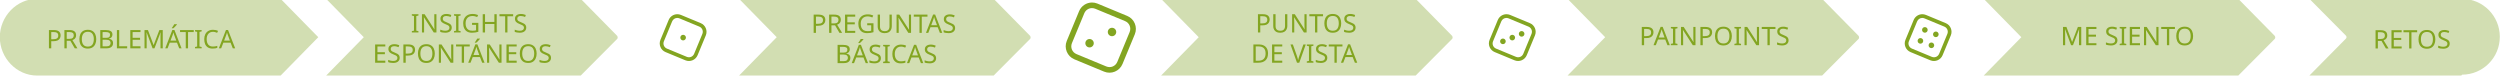
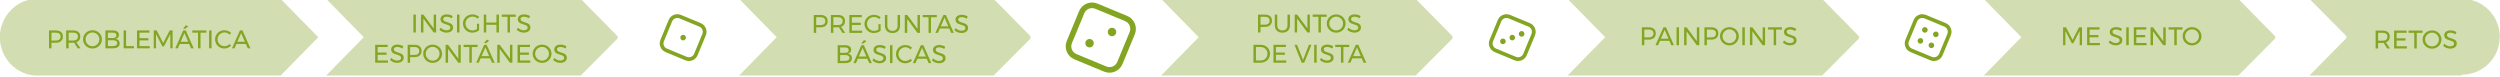
<svg xmlns="http://www.w3.org/2000/svg" version="1.1" id="Capa_1" x="0px" y="0px" width="1075.309px" height="33px" viewBox="0 0 1075.309 33" enable-background="new 0 0 1075.309 33" xml:space="preserve">
  <g>
    <g>
      <g>
-         <path fill="#D2DEB2" d="M265.68,16.164c0-0.178-0.068-0.591-0.204-0.728L249.776-0.5H140.279l16.192,16.502L140.283,32.5h109.498     l15.695-15.77C265.611,16.594,265.68,16.343,265.68,16.164z" />
+         <path fill="#D2DEB2" d="M265.68,16.164c0-0.178-0.068-0.591-0.204-0.728L249.776-0.5H140.279l16.192,16.502L140.283,32.5h109.497     l15.695-15.77C265.611,16.594,265.68,16.343,265.68,16.164z" />
      </g>
    </g>
    <g>
      <g>
        <g>
-           <path fill="#D2DEB2" d="M443.291,16.164c0-0.178-0.067-0.591-0.203-0.728L427.388-0.5H317.892l16.191,16.502L317.895,32.5      h109.498l15.695-15.77C443.224,16.594,443.291,16.343,443.291,16.164z" />
+           <path fill="#D2DEB2" d="M443.291,16.164c0-0.178-0.067-0.591-0.203-0.728L427.388-0.5H317.892l16.19,16.502L317.895,32.5      h109.498l15.695-15.77C443.224,16.594,443.291,16.343,443.291,16.164z" />
        </g>
      </g>
    </g>
    <g>
      <g>
        <g>
          <g>
            <path fill="#D2DEB2" d="M624.803,16.164c0-0.178-0.067-0.591-0.203-0.728L608.898-0.5H499.4l16.194,16.502L499.405,32.5       h109.498L624.6,16.73C624.734,16.594,624.803,16.343,624.803,16.164z" />
          </g>
        </g>
      </g>
    </g>
    <g>
      <g>
        <g>
          <path fill="#D2DEB2" d="M978.635,16.164c0-0.178-0.066-0.591-0.204-0.728L962.732-0.5H853.235l16.191,16.502L853.239,32.5      h109.498l15.692-15.77C978.567,16.594,978.635,16.343,978.635,16.164z" />
        </g>
      </g>
    </g>
    <g>
      <g>
        <g>
          <path fill="#D2DEB2" d="M799.635,16.164c0-0.178-0.066-0.591-0.204-0.728L783.732-0.5H674.235l16.191,16.502L674.239,32.5      h109.498l15.692-15.77C799.567,16.594,799.635,16.343,799.635,16.164z" />
        </g>
      </g>
    </g>
    <g>
      <g>
        <g>
          <g>
-             <text transform="matrix(1 0 0 1 176.7017 13.9707)" fill="#83A521" font-family="'Montserrat-Regular'" font-size="11">INSIGHTS</text>
-             <text transform="matrix(1 0 0 1 160.2847 26.9707)" fill="#83A521" font-family="'Montserrat-Regular'" font-size="11">ESPONTÁNEOS</text>
+             <g enable-background="new    ">
+               <path fill="#83A521" d="M177.802,6.271h1.056v7.7h-1.056V6.271z" />
+               <path fill="#83A521" d="M186.535,6.271h1.045v7.7h-1.067l-4.4-5.962v5.962h-1.056v-7.7h1.067l4.411,5.974V6.271z" />
+               <path fill="#83A521" d="M193.174,7.365c-0.385-0.113-0.739-0.171-1.062-0.171c-0.447,0-0.805,0.087-1.072,0.259        c-0.268,0.173-0.402,0.409-0.402,0.71c0,0.271,0.081,0.493,0.242,0.665c0.161,0.173,0.359,0.308,0.594,0.407        c0.234,0.099,0.561,0.214,0.979,0.347c0.521,0.161,0.942,0.315,1.265,0.462s0.598,0.364,0.825,0.654        c0.227,0.29,0.341,0.673,0.341,1.149c0,0.44-0.119,0.825-0.357,1.155s-0.572,0.585-1.001,0.765s-0.922,0.27-1.479,0.27        c-0.565,0-1.115-0.11-1.65-0.33c-0.536-0.221-0.998-0.514-1.386-0.88l0.473-0.913c0.367,0.359,0.779,0.636,1.237,0.83        c0.458,0.194,0.904,0.292,1.337,0.292c0.513,0,0.918-0.102,1.215-0.303c0.297-0.202,0.445-0.475,0.445-0.819        c0-0.271-0.081-0.495-0.242-0.671c-0.162-0.177-0.365-0.315-0.611-0.419c-0.246-0.103-0.577-0.216-0.995-0.341        c-0.514-0.153-0.932-0.304-1.254-0.451c-0.323-0.146-0.596-0.362-0.819-0.648s-0.335-0.664-0.335-1.133        c0-0.411,0.114-0.773,0.341-1.089c0.228-0.315,0.546-0.558,0.957-0.727c0.411-0.168,0.887-0.253,1.43-0.253        c0.462,0,0.915,0.068,1.358,0.203c0.444,0.137,0.838,0.317,1.183,0.545l-0.44,0.946        C193.931,7.649,193.559,7.479,193.174,7.365z" />
+               <path fill="#83A521" d="M196.567,6.271h1.056v7.7h-1.056V6.271z" />
+               <path fill="#83A521" d="M205.147,10.209h0.935v2.827c-0.389,0.308-0.843,0.554-1.364,0.736        c-0.521,0.184-1.038,0.275-1.551,0.275c-0.741,0-1.419-0.174-2.035-0.522c-0.616-0.349-1.102-0.825-1.458-1.431        c-0.356-0.604-0.534-1.267-0.534-1.985s0.18-1.376,0.539-1.975c0.359-0.598,0.851-1.068,1.474-1.413        c0.623-0.345,1.312-0.517,2.068-0.517c0.535,0,1.058,0.095,1.567,0.285c0.51,0.191,0.952,0.451,1.326,0.781l-0.605,0.771        c-0.308-0.286-0.662-0.508-1.062-0.666c-0.4-0.157-0.809-0.236-1.227-0.236c-0.55,0-1.056,0.132-1.518,0.396        c-0.462,0.264-0.827,0.623-1.094,1.077c-0.268,0.455-0.402,0.954-0.402,1.496c0,0.543,0.136,1.044,0.407,1.502        c0.271,0.458,0.638,0.821,1.1,1.089c0.462,0.268,0.968,0.401,1.518,0.401c0.323,0,0.651-0.053,0.985-0.159        c0.333-0.106,0.644-0.255,0.929-0.445V10.209z" />
+               <path fill="#83A521" d="M208.084,6.271h1.056v3.433h4.4V6.271h1.067v7.7h-1.067V10.66h-4.4v3.311h-1.056V6.271z" />
+               <path fill="#83A521" d="M215.817,6.271h6.017v0.968h-2.486v6.732h-1.056V7.238h-2.475V6.271z" />
+               <path fill="#83A521" d="M226.426,7.365c-0.385-0.113-0.739-0.171-1.062-0.171c-0.447,0-0.805,0.087-1.072,0.259        c-0.268,0.173-0.402,0.409-0.402,0.71c0,0.271,0.081,0.493,0.242,0.665c0.161,0.173,0.359,0.308,0.594,0.407        c0.234,0.099,0.561,0.214,0.979,0.347c0.521,0.161,0.942,0.315,1.265,0.462s0.598,0.364,0.825,0.654        c0.227,0.29,0.341,0.673,0.341,1.149c0,0.44-0.119,0.825-0.357,1.155s-0.572,0.585-1.001,0.765s-0.922,0.27-1.479,0.27        c-0.565,0-1.115-0.11-1.65-0.33c-0.536-0.221-0.998-0.514-1.386-0.88l0.473-0.913c0.367,0.359,0.779,0.636,1.237,0.83        c0.458,0.194,0.904,0.292,1.337,0.292c0.513,0,0.918-0.102,1.215-0.303c0.297-0.202,0.445-0.475,0.445-0.819        c0-0.271-0.081-0.495-0.242-0.671c-0.162-0.177-0.365-0.315-0.611-0.419c-0.246-0.103-0.577-0.216-0.995-0.341        c-0.514-0.153-0.932-0.304-1.254-0.451c-0.323-0.146-0.596-0.362-0.819-0.648s-0.335-0.664-0.335-1.133        c0-0.411,0.114-0.773,0.341-1.089c0.228-0.315,0.546-0.558,0.957-0.727c0.411-0.168,0.887-0.253,1.43-0.253        c0.462,0,0.915,0.068,1.358,0.203c0.444,0.137,0.838,0.317,1.183,0.545l-0.44,0.946        C227.183,7.649,226.811,7.479,226.426,7.365z" />
+             </g>
+             <g enable-background="new    ">
+               <path fill="#83A521" d="M161.385,19.271h5.346v0.957h-4.29v2.376h3.839v0.957h-3.839v2.453h4.422v0.957h-5.478V19.271z" />
+               <path fill="#83A521" d="M171.95,20.365c-0.385-0.113-0.739-0.171-1.062-0.171c-0.447,0-0.805,0.087-1.072,0.259        c-0.268,0.173-0.402,0.409-0.402,0.71c0,0.271,0.081,0.493,0.242,0.665c0.161,0.173,0.359,0.308,0.594,0.407        c0.234,0.099,0.561,0.214,0.979,0.347c0.521,0.161,0.942,0.315,1.265,0.462s0.598,0.364,0.825,0.654        c0.227,0.29,0.341,0.673,0.341,1.149c0,0.44-0.119,0.825-0.357,1.155s-0.572,0.585-1.001,0.765s-0.922,0.27-1.479,0.27        c-0.565,0-1.115-0.11-1.65-0.33c-0.536-0.221-0.998-0.514-1.386-0.88l0.473-0.913c0.367,0.359,0.779,0.636,1.237,0.83        c0.458,0.194,0.904,0.292,1.337,0.292c0.513,0,0.918-0.102,1.215-0.303c0.297-0.202,0.445-0.475,0.445-0.819        c0-0.271-0.081-0.495-0.242-0.671c-0.162-0.177-0.365-0.315-0.611-0.419c-0.246-0.103-0.577-0.216-0.995-0.341        c-0.514-0.153-0.932-0.304-1.254-0.451c-0.323-0.146-0.596-0.362-0.819-0.648s-0.335-0.664-0.335-1.133        c0-0.411,0.114-0.773,0.341-1.089c0.228-0.315,0.546-0.558,0.957-0.727c0.411-0.168,0.887-0.253,1.43-0.253        c0.462,0,0.915,0.068,1.358,0.203c0.444,0.137,0.838,0.317,1.183,0.545l-0.44,0.946        C172.707,20.649,172.335,20.479,171.95,20.365z" />
+               <path fill="#83A521" d="M180.541,19.953c0.524,0.454,0.787,1.093,0.787,1.914c0,0.857-0.264,1.523-0.792,1.996        s-1.269,0.709-2.222,0.709h-1.914v2.398h-1.056v-7.7h2.97C179.274,19.271,180.016,19.498,180.541,19.953z M179.787,23.182        c0.352-0.29,0.528-0.717,0.528-1.282c0-0.55-0.176-0.966-0.528-1.248s-0.858-0.424-1.518-0.424l-1.87,0.011v3.377h1.87        C178.929,23.615,179.435,23.471,179.787,23.182z" />
+               <path fill="#83A521" d="M188.131,19.722c0.62,0.345,1.109,0.815,1.469,1.413c0.359,0.599,0.539,1.256,0.539,1.975        s-0.18,1.381-0.539,1.985c-0.359,0.605-0.849,1.082-1.469,1.431s-1.3,0.522-2.041,0.522s-1.421-0.174-2.041-0.522        s-1.109-0.825-1.468-1.431c-0.359-0.604-0.539-1.267-0.539-1.985s0.18-1.376,0.539-1.975c0.359-0.598,0.847-1.068,1.463-1.413        c0.616-0.345,1.298-0.517,2.046-0.517C186.831,19.205,187.511,19.377,188.131,19.722z M184.611,20.547        c-0.458,0.264-0.823,0.621-1.094,1.072c-0.271,0.451-0.407,0.948-0.407,1.49c0,0.543,0.136,1.042,0.407,1.496        c0.271,0.455,0.636,0.816,1.094,1.084c0.458,0.268,0.955,0.401,1.491,0.401c0.535,0,1.028-0.134,1.479-0.401        s0.81-0.629,1.078-1.084c0.268-0.454,0.401-0.953,0.401-1.496c0-0.542-0.134-1.039-0.401-1.49        c-0.268-0.451-0.627-0.809-1.078-1.072c-0.451-0.265-0.944-0.396-1.479-0.396C185.566,20.15,185.069,20.282,184.611,20.547z" />
+               <path fill="#83A521" d="M197.135,19.271h1.045v7.7h-1.067l-4.4-5.962v5.962h-1.056v-7.7h1.067l4.411,5.974V19.271z" />
+               <path fill="#83A521" d="M199.4,19.271h6.017v0.968h-2.486v6.732h-1.056v-6.732H199.4V19.271z" />
+               <path fill="#83A521" d="M211.61,26.971l-0.814-1.87h-4.059l-0.803,1.87h-1.111l3.421-7.7h1.1l3.41,7.7H211.61z         M207.156,24.144h3.234l-1.628-3.74L207.156,24.144z M209.388,17.049l1.056,0.462l-1.364,1.078l-0.869-0.11L209.388,17.049z" />
+               <path fill="#83A521" d="M219.354,19.271h1.045v7.7h-1.067l-4.4-5.962v5.962h-1.056v-7.7h1.067l4.411,5.974V19.271z" />
+               <path fill="#83A521" d="M222.61,19.271h5.346v0.957h-4.29v2.376h3.839v0.957h-3.839v2.453h4.422v0.957h-5.478V19.271z" />
+               <path fill="#83A521" d="M235.199,19.722c0.62,0.345,1.109,0.815,1.469,1.413c0.359,0.599,0.539,1.256,0.539,1.975        s-0.18,1.381-0.539,1.985c-0.359,0.605-0.849,1.082-1.469,1.431s-1.3,0.522-2.041,0.522s-1.421-0.174-2.041-0.522        s-1.109-0.825-1.468-1.431c-0.359-0.604-0.539-1.267-0.539-1.985s0.18-1.376,0.539-1.975c0.359-0.598,0.847-1.068,1.463-1.413        c0.616-0.345,1.298-0.517,2.046-0.517C233.9,19.205,234.58,19.377,235.199,19.722z M231.679,20.547        c-0.458,0.264-0.823,0.621-1.094,1.072c-0.271,0.451-0.407,0.948-0.407,1.49c0,0.543,0.136,1.042,0.407,1.496        c0.271,0.455,0.636,0.816,1.094,1.084c0.458,0.268,0.955,0.401,1.491,0.401c0.535,0,1.028-0.134,1.479-0.401        s0.81-0.629,1.078-1.084c0.268-0.454,0.401-0.953,0.401-1.496c0-0.542-0.134-1.039-0.401-1.49        c-0.268-0.451-0.627-0.809-1.078-1.072c-0.451-0.265-0.944-0.396-1.479-0.396C232.635,20.15,232.138,20.282,231.679,20.547z" />
+               <path fill="#83A521" d="M242.107,20.365c-0.385-0.113-0.739-0.171-1.062-0.171c-0.447,0-0.805,0.087-1.072,0.259        c-0.268,0.173-0.402,0.409-0.402,0.71c0,0.271,0.081,0.493,0.242,0.665c0.161,0.173,0.359,0.308,0.594,0.407        c0.234,0.099,0.561,0.214,0.979,0.347c0.521,0.161,0.942,0.315,1.265,0.462s0.598,0.364,0.825,0.654        c0.227,0.29,0.341,0.673,0.341,1.149c0,0.44-0.119,0.825-0.357,1.155s-0.572,0.585-1.001,0.765s-0.922,0.27-1.479,0.27        c-0.565,0-1.115-0.11-1.65-0.33c-0.536-0.221-0.998-0.514-1.386-0.88l0.473-0.913c0.367,0.359,0.779,0.636,1.237,0.83        c0.458,0.194,0.904,0.292,1.337,0.292c0.513,0,0.918-0.102,1.215-0.303c0.297-0.202,0.445-0.475,0.445-0.819        c0-0.271-0.081-0.495-0.242-0.671c-0.162-0.177-0.365-0.315-0.611-0.419c-0.246-0.103-0.577-0.216-0.995-0.341        c-0.514-0.153-0.932-0.304-1.254-0.451c-0.323-0.146-0.596-0.362-0.819-0.648s-0.335-0.664-0.335-1.133        c0-0.411,0.114-0.773,0.341-1.089c0.228-0.315,0.546-0.558,0.957-0.727c0.411-0.168,0.887-0.253,1.43-0.253        c0.462,0,0.915,0.068,1.358,0.203c0.444,0.137,0.838,0.317,1.183,0.545l-0.44,0.946        C242.865,20.649,242.492,20.479,242.107,20.365z" />
+             </g>
          </g>
        </g>
-         <text transform="matrix(1 0 0 1 540.0098 13.9707)" fill="#83A521" font-family="'Montserrat-Regular'" font-size="11">PUNTOS</text>
-         <text transform="matrix(1 0 0 1 538.0464 26.9707)" fill="#83A521" font-family="'Montserrat-Regular'" font-size="11">DE VISTA</text>
-         <text transform="matrix(1 0 0 1 705.1074 19.4453)" fill="#83A521" font-family="'Montserrat-Regular'" font-size="11">PAINPOINTS</text>
-         <text transform="matrix(1 0 0 1 886.2891 19.4453)" fill="#83A521" font-family="'Montserrat-Regular'" font-size="11">ME SIENTO</text>
+         <g enable-background="new    ">
+           <path fill="#83A521" d="M546.307,6.953c0.524,0.454,0.787,1.093,0.787,1.914c0,0.857-0.265,1.523-0.793,1.996      c-0.527,0.473-1.268,0.709-2.222,0.709h-1.914v2.398h-1.056v-7.7h2.97C545.04,6.271,545.782,6.498,546.307,6.953z       M545.553,10.182c0.353-0.29,0.528-0.717,0.528-1.282c0-0.55-0.176-0.966-0.528-1.248c-0.352-0.282-0.857-0.424-1.518-0.424      l-1.87,0.011v3.377h1.87C544.696,10.615,545.201,10.471,545.553,10.182z" />
+           <path fill="#83A521" d="M549.97,12.491c0.392,0.399,0.933,0.6,1.622,0.6c0.682,0,1.218-0.2,1.606-0.6s0.583-0.955,0.583-1.667      V6.271h1.056v4.554c0,1.005-0.288,1.794-0.863,2.365c-0.575,0.572-1.37,0.858-2.382,0.858c-1.02,0-1.818-0.286-2.397-0.858      c-0.579-0.571-0.869-1.36-0.869-2.365V6.271h1.056v4.554C549.381,11.536,549.577,12.092,549.97,12.491z" />
+           <path fill="#83A521" d="M562.35,6.271h1.045v7.7h-1.066l-4.4-5.962v5.962h-1.056v-7.7h1.067l4.41,5.974V6.271z" />
+           <path fill="#83A521" d="M564.615,6.271h6.018v0.968h-2.486v6.732h-1.056V7.238h-2.476V6.271z" />
+           <path fill="#83A521" d="M576.766,6.722c0.619,0.345,1.109,0.815,1.469,1.413c0.358,0.599,0.539,1.256,0.539,1.975      s-0.181,1.381-0.539,1.985c-0.359,0.605-0.85,1.082-1.469,1.431c-0.62,0.349-1.301,0.522-2.041,0.522s-1.421-0.174-2.041-0.522      c-0.619-0.349-1.108-0.825-1.468-1.431c-0.359-0.604-0.539-1.267-0.539-1.985s0.18-1.376,0.539-1.975      c0.359-0.598,0.847-1.068,1.463-1.413s1.298-0.517,2.046-0.517C575.465,6.205,576.146,6.377,576.766,6.722z M573.245,7.547      c-0.458,0.264-0.823,0.621-1.095,1.072s-0.406,0.948-0.406,1.49c0,0.543,0.135,1.042,0.406,1.496      c0.271,0.455,0.637,0.816,1.095,1.084s0.955,0.401,1.491,0.401c0.535,0,1.027-0.134,1.479-0.401s0.811-0.629,1.078-1.084      c0.268-0.454,0.402-0.953,0.402-1.496c0-0.542-0.135-1.039-0.402-1.49s-0.627-0.809-1.078-1.072      c-0.451-0.265-0.943-0.396-1.479-0.396C574.2,7.15,573.703,7.282,573.245,7.547z" />
+           <path fill="#83A521" d="M583.674,7.365c-0.385-0.113-0.739-0.171-1.062-0.171c-0.447,0-0.805,0.087-1.072,0.259      c-0.268,0.173-0.401,0.409-0.401,0.71c0,0.271,0.081,0.493,0.242,0.665c0.161,0.173,0.359,0.308,0.595,0.407      c0.234,0.099,0.561,0.214,0.979,0.347c0.521,0.161,0.941,0.315,1.265,0.462s0.598,0.364,0.825,0.654      c0.227,0.29,0.341,0.673,0.341,1.149c0,0.44-0.119,0.825-0.357,1.155s-0.571,0.585-1.001,0.765s-0.922,0.27-1.479,0.27      c-0.565,0-1.114-0.11-1.649-0.33c-0.536-0.221-0.998-0.514-1.387-0.88l0.473-0.913c0.367,0.359,0.779,0.636,1.238,0.83      c0.458,0.194,0.903,0.292,1.336,0.292c0.514,0,0.919-0.102,1.216-0.303c0.297-0.202,0.445-0.475,0.445-0.819      c0-0.271-0.081-0.495-0.241-0.671c-0.162-0.177-0.365-0.315-0.611-0.419c-0.246-0.103-0.577-0.216-0.995-0.341      c-0.514-0.153-0.932-0.304-1.255-0.451c-0.322-0.146-0.596-0.362-0.818-0.648c-0.225-0.286-0.336-0.664-0.336-1.133      c0-0.411,0.113-0.773,0.341-1.089s0.546-0.558,0.957-0.727c0.411-0.168,0.888-0.253,1.431-0.253      c0.461,0,0.914,0.068,1.357,0.203c0.444,0.137,0.838,0.317,1.184,0.545l-0.44,0.946C584.431,7.649,584.059,7.479,583.674,7.365z      " />
+         </g>
+         <g enable-background="new    ">
+           <path fill="#83A521" d="M544.311,19.771c0.605,0.334,1.08,0.794,1.424,1.38c0.346,0.587,0.518,1.243,0.518,1.97      c0,0.726-0.174,1.382-0.522,1.969s-0.827,1.047-1.436,1.38c-0.608,0.334-1.291,0.501-2.046,0.501h-3.102v-7.7h3.135      C543.03,19.271,543.705,19.438,544.311,19.771z M543.76,25.64c0.438-0.249,0.781-0.594,1.035-1.034      c0.252-0.439,0.379-0.931,0.379-1.474c0-0.55-0.129-1.045-0.385-1.485c-0.257-0.439-0.607-0.786-1.051-1.039      s-0.938-0.38-1.479-0.38h-2.058v5.786h2.102C542.838,26.014,543.324,25.889,543.76,25.64z" />
+           <path fill="#83A521" d="M547.759,19.271h5.346v0.957h-4.29v2.376h3.84v0.957h-3.84v2.453h4.422v0.957h-5.478V19.271z" />
+           <path fill="#83A521" d="M556.78,19.271h1.133l2.541,6.523l2.541-6.523h1.11l-3.124,7.7h-1.1L556.78,19.271z" />
+           <path fill="#83A521" d="M565.26,19.271h1.056v7.7h-1.056V19.271z" />
+           <path fill="#83A521" d="M571.899,20.365c-0.385-0.113-0.739-0.171-1.062-0.171c-0.447,0-0.805,0.087-1.072,0.259      c-0.268,0.173-0.401,0.409-0.401,0.71c0,0.271,0.081,0.493,0.242,0.665c0.161,0.173,0.359,0.308,0.595,0.407      c0.234,0.099,0.561,0.214,0.979,0.347c0.521,0.161,0.941,0.315,1.265,0.462s0.598,0.364,0.825,0.654      c0.227,0.29,0.341,0.673,0.341,1.149c0,0.44-0.119,0.825-0.357,1.155s-0.571,0.585-1.001,0.765s-0.922,0.27-1.479,0.27      c-0.565,0-1.114-0.11-1.649-0.33c-0.536-0.221-0.998-0.514-1.387-0.88l0.473-0.913c0.367,0.359,0.779,0.636,1.238,0.83      c0.458,0.194,0.903,0.292,1.336,0.292c0.514,0,0.919-0.102,1.216-0.303c0.297-0.202,0.445-0.475,0.445-0.819      c0-0.271-0.081-0.495-0.241-0.671c-0.162-0.177-0.365-0.315-0.611-0.419c-0.246-0.103-0.577-0.216-0.995-0.341      c-0.514-0.153-0.932-0.304-1.255-0.451c-0.322-0.146-0.596-0.362-0.818-0.648c-0.225-0.286-0.336-0.664-0.336-1.133      c0-0.411,0.113-0.773,0.341-1.089s0.546-0.558,0.957-0.727c0.411-0.168,0.888-0.253,1.431-0.253      c0.461,0,0.914,0.068,1.357,0.203c0.444,0.137,0.838,0.317,1.184,0.545l-0.44,0.946      C572.656,20.649,572.283,20.479,571.899,20.365z" />
+           <path fill="#83A521" d="M574.301,19.271h6.018v0.968h-2.486v6.732h-1.056v-6.732h-2.476V19.271z" />
+           <path fill="#83A521" d="M586.512,26.971l-0.814-1.87h-4.059l-0.803,1.87h-1.111l3.421-7.7h1.101l3.409,7.7H586.512z       M582.057,24.144h3.234l-1.629-3.74L582.057,24.144z" />
+         </g>
+         <g enable-background="new    ">
+           <path fill="#83A521" d="M711.405,12.428c0.524,0.454,0.787,1.093,0.787,1.914c0,0.857-0.265,1.523-0.793,1.996      c-0.527,0.473-1.268,0.709-2.222,0.709h-1.914v2.398h-1.056v-7.7h2.97C710.138,11.745,710.88,11.973,711.405,12.428z       M710.651,15.656c0.353-0.29,0.528-0.717,0.528-1.282c0-0.55-0.176-0.966-0.528-1.248c-0.352-0.282-0.857-0.424-1.518-0.424      l-1.87,0.011v3.377h1.87C709.793,16.09,710.299,15.945,710.651,15.656z" />
+           <path fill="#83A521" d="M718.858,19.445l-0.814-1.87h-4.059l-0.803,1.87h-1.111l3.421-7.7h1.101l3.409,7.7H718.858z       M714.403,16.618h3.234l-1.629-3.74L714.403,16.618z" />
+           <path fill="#83A521" d="M721.123,11.745h1.056v7.7h-1.056V11.745z" />
+           <path fill="#83A521" d="M729.858,11.745h1.045v7.7h-1.067l-4.4-5.962v5.962h-1.056v-7.7h1.066l4.412,5.974V11.745z" />
+           <path fill="#83A521" d="M738.311,12.428c0.523,0.454,0.786,1.093,0.786,1.914c0,0.857-0.265,1.523-0.792,1.996      s-1.269,0.709-2.223,0.709h-1.914v2.398h-1.055v-7.7h2.969C737.043,11.745,737.785,11.973,738.311,12.428z M737.557,15.656      c0.352-0.29,0.527-0.717,0.527-1.282c0-0.55-0.176-0.966-0.527-1.248s-0.857-0.424-1.518-0.424l-1.871,0.011v3.377h1.871      C736.699,16.09,737.205,15.945,737.557,15.656z" />
+           <path fill="#83A521" d="M745.901,12.196c0.619,0.345,1.109,0.815,1.469,1.413c0.358,0.599,0.539,1.256,0.539,1.975      s-0.181,1.381-0.539,1.985c-0.359,0.605-0.85,1.082-1.469,1.431c-0.62,0.349-1.301,0.522-2.041,0.522s-1.421-0.174-2.041-0.522      c-0.619-0.349-1.108-0.825-1.468-1.431c-0.359-0.604-0.539-1.267-0.539-1.985s0.18-1.376,0.539-1.975      c0.359-0.598,0.847-1.068,1.463-1.413s1.298-0.517,2.046-0.517C744.6,11.68,745.281,11.852,745.901,12.196z M742.38,13.021      c-0.458,0.264-0.823,0.621-1.095,1.072s-0.406,0.948-0.406,1.49c0,0.543,0.135,1.042,0.406,1.496      c0.271,0.455,0.637,0.816,1.095,1.084s0.955,0.401,1.491,0.401c0.535,0,1.027-0.134,1.479-0.401s0.811-0.629,1.078-1.084      c0.268-0.454,0.402-0.953,0.402-1.496c0-0.542-0.135-1.039-0.402-1.49s-0.627-0.809-1.078-1.072      c-0.451-0.265-0.943-0.396-1.479-0.396C743.335,12.625,742.838,12.757,742.38,13.021z" />
+           <path fill="#83A521" d="M749.426,11.745h1.056v7.7h-1.056V11.745z" />
+           <path fill="#83A521" d="M758.16,11.745h1.045v7.7h-1.067l-4.4-5.962v5.962h-1.056v-7.7h1.066l4.412,5.974V11.745z" />
+           <path fill="#83A521" d="M760.426,11.745h6.017v0.968h-2.485v6.732h-1.057v-6.732h-2.475V11.745z" />
+           <path fill="#83A521" d="M771.035,12.84c-0.385-0.113-0.739-0.171-1.062-0.171c-0.447,0-0.805,0.087-1.072,0.259      c-0.268,0.173-0.401,0.409-0.401,0.71c0,0.271,0.081,0.493,0.242,0.665c0.161,0.173,0.359,0.308,0.595,0.407      c0.234,0.099,0.561,0.214,0.979,0.347c0.521,0.161,0.941,0.315,1.265,0.462s0.598,0.364,0.825,0.654      c0.227,0.29,0.341,0.673,0.341,1.149c0,0.44-0.119,0.825-0.357,1.155s-0.571,0.585-1.001,0.765s-0.922,0.27-1.479,0.27      c-0.565,0-1.114-0.11-1.649-0.33c-0.536-0.221-0.998-0.514-1.387-0.88l0.473-0.913c0.367,0.359,0.779,0.636,1.238,0.83      c0.458,0.194,0.903,0.292,1.336,0.292c0.514,0,0.919-0.102,1.216-0.303c0.297-0.202,0.445-0.475,0.445-0.819      c0-0.271-0.081-0.495-0.241-0.671c-0.162-0.177-0.365-0.315-0.611-0.419c-0.246-0.103-0.577-0.216-0.995-0.341      c-0.514-0.153-0.932-0.304-1.255-0.451c-0.322-0.146-0.596-0.362-0.818-0.648c-0.225-0.286-0.336-0.664-0.336-1.133      c0-0.411,0.113-0.773,0.341-1.089s0.546-0.558,0.957-0.727c0.411-0.168,0.888-0.253,1.431-0.253      c0.461,0,0.914,0.068,1.357,0.203c0.444,0.137,0.838,0.317,1.184,0.545l-0.44,0.946C771.792,13.124,771.42,12.953,771.035,12.84      z" />
+         </g>
+         <g enable-background="new    ">
+           <path fill="#83A521" d="M887.389,11.745h1.254l2.816,5.412l2.793-5.412h1.266v7.7h-0.99l-0.011-6.149l-2.739,5.335h-0.648      l-2.762-5.335v6.149h-0.979V11.745z" />
+           <path fill="#83A521" d="M897.718,11.745h5.346v0.957h-4.29v2.376h3.84v0.957h-3.84v2.453h4.422v0.957h-5.478V11.745z" />
+           <path fill="#83A521" d="M911.165,12.84c-0.385-0.113-0.739-0.171-1.062-0.171c-0.447,0-0.805,0.087-1.072,0.259      c-0.268,0.173-0.402,0.409-0.402,0.71c0,0.271,0.082,0.493,0.242,0.665c0.162,0.173,0.359,0.308,0.595,0.407      c0.234,0.099,0.562,0.214,0.979,0.347c0.52,0.161,0.941,0.315,1.264,0.462c0.323,0.146,0.598,0.364,0.826,0.654      c0.227,0.29,0.34,0.673,0.34,1.149c0,0.44-0.119,0.825-0.357,1.155s-0.571,0.585-1,0.765c-0.43,0.18-0.923,0.27-1.48,0.27      c-0.564,0-1.114-0.11-1.649-0.33c-0.536-0.221-0.997-0.514-1.386-0.88l0.473-0.913c0.367,0.359,0.779,0.636,1.237,0.83      s0.903,0.292,1.337,0.292c0.514,0,0.918-0.102,1.215-0.303c0.297-0.202,0.445-0.475,0.445-0.819c0-0.271-0.08-0.495-0.241-0.671      c-0.161-0.177-0.365-0.315-0.61-0.419c-0.246-0.103-0.578-0.216-0.996-0.341c-0.514-0.153-0.932-0.304-1.254-0.451      c-0.322-0.146-0.596-0.362-0.819-0.648s-0.335-0.664-0.335-1.133c0-0.411,0.113-0.773,0.34-1.089      c0.229-0.315,0.547-0.558,0.957-0.727c0.411-0.168,0.888-0.253,1.431-0.253c0.462,0,0.915,0.068,1.358,0.203      c0.443,0.137,0.838,0.317,1.183,0.545l-0.44,0.946C911.922,13.124,911.551,12.953,911.165,12.84z" />
+           <path fill="#83A521" d="M914.559,11.745h1.056v7.7h-1.056V11.745z" />
+           <path fill="#83A521" d="M917.815,11.745h5.346v0.957h-4.29v2.376h3.839v0.957h-3.839v2.453h4.423v0.957h-5.479V11.745z" />
+           <path fill="#83A521" d="M930.476,11.745h1.045v7.7h-1.067l-4.4-5.962v5.962h-1.055v-7.7h1.066l4.411,5.974V11.745z" />
+           <path fill="#83A521" d="M932.741,11.745h6.017v0.968h-2.485v6.732h-1.056v-6.732h-2.476V11.745z" />
+           <path fill="#83A521" d="M944.891,12.196c0.619,0.345,1.109,0.815,1.469,1.413c0.359,0.599,0.539,1.256,0.539,1.975      s-0.18,1.381-0.539,1.985c-0.359,0.605-0.85,1.082-1.469,1.431s-1.3,0.522-2.041,0.522c-0.74,0-1.42-0.174-2.04-0.522      s-1.108-0.825-1.468-1.431c-0.359-0.604-0.539-1.267-0.539-1.985s0.18-1.376,0.539-1.975c0.359-0.598,0.847-1.068,1.463-1.413      c0.615-0.345,1.297-0.517,2.045-0.517C943.591,11.68,944.272,11.852,944.891,12.196z M941.371,13.021      c-0.459,0.264-0.824,0.621-1.095,1.072c-0.271,0.451-0.407,0.948-0.407,1.49c0,0.543,0.136,1.042,0.407,1.496      c0.271,0.455,0.636,0.816,1.095,1.084c0.458,0.268,0.955,0.401,1.49,0.401s1.028-0.134,1.479-0.401s0.81-0.629,1.078-1.084      c0.268-0.454,0.401-0.953,0.401-1.496c0-0.542-0.134-1.039-0.401-1.49c-0.269-0.451-0.627-0.809-1.078-1.072      c-0.451-0.265-0.944-0.396-1.479-0.396S941.829,12.757,941.371,13.021z" />
+         </g>
        <g>
-           <text transform="matrix(1 0 0 1 348.9053 14.1465)" fill="#83A521" font-family="'Montserrat-Regular'" font-size="11">PREGUNTAS </text>
-           <text transform="matrix(1 0 0 1 359.2012 27.1465)" fill="#83A521" font-family="'Montserrat-Regular'" font-size="11">BÁSICAS</text>
+           <g enable-background="new    ">
+             <path fill="#83A521" d="M355.202,7.129c0.524,0.454,0.787,1.093,0.787,1.914c0,0.857-0.264,1.523-0.792,1.996       s-1.269,0.709-2.222,0.709h-1.914v2.398h-1.056v-7.7h2.97C353.936,6.446,354.678,6.674,355.202,7.129z M354.449,10.357       c0.352-0.29,0.528-0.717,0.528-1.282c0-0.55-0.176-0.966-0.528-1.248s-0.858-0.424-1.518-0.424l-1.87,0.011v3.377h1.87       C353.591,10.791,354.097,10.646,354.449,10.357z" />
+             <path fill="#83A521" d="M362.358,14.146l-1.529-2.42c-0.176,0.015-0.319,0.021-0.429,0.021h-1.958v2.398h-1.056v-7.7h3.014       c0.976,0,1.729,0.226,2.261,0.677s0.797,1.091,0.797,1.92c0,0.623-0.145,1.147-0.435,1.572       c-0.29,0.426-0.706,0.733-1.249,0.924l1.793,2.607H362.358z M360.4,10.791c0.66,0,1.166-0.145,1.518-0.434       c0.352-0.29,0.528-0.717,0.528-1.282c0-0.55-0.176-0.966-0.528-1.248s-0.858-0.424-1.518-0.424h-1.958v3.388H360.4z" />
+             <path fill="#83A521" d="M365.339,6.446h5.346v0.957h-4.29v2.376h3.839v0.957h-3.839v2.453h4.422v0.957h-5.478V6.446z" />
+             <path fill="#83A521" d="M377.845,10.385h0.935v2.827c-0.389,0.308-0.843,0.554-1.364,0.736       c-0.521,0.184-1.038,0.275-1.551,0.275c-0.741,0-1.419-0.174-2.035-0.522c-0.616-0.349-1.102-0.825-1.458-1.431       c-0.356-0.604-0.534-1.267-0.534-1.985s0.18-1.376,0.539-1.975c0.359-0.598,0.851-1.068,1.474-1.413       c0.623-0.345,1.312-0.517,2.068-0.517c0.535,0,1.058,0.095,1.567,0.285c0.51,0.191,0.952,0.451,1.326,0.781l-0.605,0.771       c-0.308-0.286-0.662-0.508-1.062-0.666c-0.4-0.157-0.809-0.236-1.227-0.236c-0.55,0-1.056,0.132-1.518,0.396       c-0.462,0.264-0.827,0.623-1.094,1.077c-0.268,0.455-0.402,0.954-0.402,1.496c0,0.543,0.136,1.044,0.407,1.502       c0.271,0.458,0.638,0.821,1.1,1.089c0.462,0.268,0.968,0.401,1.518,0.401c0.323,0,0.651-0.053,0.985-0.159       c0.333-0.106,0.644-0.255,0.929-0.445V10.385z" />
+             <path fill="#83A521" d="M382.262,12.667c0.392,0.399,0.933,0.6,1.623,0.6c0.682,0,1.217-0.2,1.606-0.6s0.583-0.955,0.583-1.667       V6.446h1.056V11c0,1.005-0.288,1.794-0.863,2.365c-0.576,0.572-1.37,0.858-2.381,0.858c-1.02,0-1.819-0.286-2.398-0.858       c-0.58-0.571-0.869-1.36-0.869-2.365V6.446h1.056V11C381.674,11.712,381.87,12.268,382.262,12.667z" />
+             <path fill="#83A521" d="M394.643,6.446h1.045v7.7h-1.067l-4.4-5.962v5.962h-1.056v-7.7h1.067l4.411,5.974V6.446z" />
+             <path fill="#83A521" d="M396.908,6.446h6.017v0.968h-2.486v6.732h-1.056V7.414h-2.475V6.446z" />
+             <path fill="#83A521" d="M409.118,14.146l-0.814-1.87h-4.059l-0.803,1.87h-1.111l3.421-7.7h1.1l3.41,7.7H409.118z        M404.664,11.319h3.234l-1.628-3.74L404.664,11.319z" />
+             <path fill="#83A521" d="M414.69,7.541c-0.385-0.113-0.739-0.171-1.062-0.171c-0.447,0-0.805,0.087-1.072,0.259       c-0.268,0.173-0.402,0.409-0.402,0.71c0,0.271,0.081,0.493,0.242,0.665c0.161,0.173,0.359,0.308,0.594,0.407       c0.234,0.099,0.561,0.214,0.979,0.347c0.521,0.161,0.942,0.315,1.265,0.462s0.598,0.364,0.825,0.654       c0.227,0.29,0.341,0.673,0.341,1.149c0,0.44-0.119,0.825-0.357,1.155s-0.572,0.585-1.001,0.765s-0.922,0.27-1.479,0.27       c-0.565,0-1.115-0.11-1.65-0.33c-0.536-0.221-0.998-0.514-1.386-0.88L411,12.09c0.367,0.359,0.779,0.636,1.237,0.83       c0.458,0.194,0.904,0.292,1.337,0.292c0.513,0,0.918-0.102,1.215-0.303c0.297-0.202,0.445-0.475,0.445-0.819       c0-0.271-0.081-0.495-0.242-0.671c-0.162-0.177-0.365-0.315-0.611-0.419c-0.246-0.103-0.577-0.216-0.995-0.341       c-0.514-0.153-0.932-0.304-1.254-0.451c-0.323-0.146-0.596-0.362-0.819-0.648s-0.335-0.664-0.335-1.133       c0-0.411,0.114-0.773,0.341-1.089c0.228-0.315,0.546-0.558,0.957-0.727c0.411-0.168,0.887-0.253,1.43-0.253       c0.462,0,0.915,0.068,1.358,0.203c0.444,0.137,0.838,0.317,1.183,0.545l-0.44,0.946C415.448,7.825,415.075,7.654,414.69,7.541z       " />
+           </g>
+           <g enable-background="new    ">
+             <path fill="#83A521" d="M365.444,19.958c0.451,0.341,0.676,0.812,0.676,1.413c0,0.44-0.125,0.812-0.374,1.117       c-0.25,0.304-0.59,0.508-1.023,0.61c0.535,0.081,0.955,0.295,1.26,0.644c0.304,0.349,0.456,0.782,0.456,1.304       c0,0.659-0.247,1.175-0.742,1.545s-1.179,0.556-2.052,0.556h-3.344v-7.7h3.289C364.375,19.446,364.992,19.617,365.444,19.958z        M364.64,22.411c0.26-0.202,0.391-0.489,0.391-0.863c0-0.367-0.13-0.649-0.391-0.848c-0.26-0.197-0.629-0.293-1.105-0.286       h-2.178v2.3h2.178C364.011,22.714,364.38,22.612,364.64,22.411z M364.877,25.854c0.323-0.223,0.484-0.537,0.484-0.94       c0-0.389-0.162-0.692-0.484-0.913c-0.323-0.22-0.77-0.329-1.342-0.329h-2.178v2.508h2.178       C364.107,26.186,364.554,26.078,364.877,25.854z" />
+             <path fill="#83A521" d="M373.853,27.146l-0.814-1.87h-4.059l-0.803,1.87h-1.111l3.421-7.7h1.1l3.41,7.7H373.853z        M369.398,24.319h3.234l-1.628-3.74L369.398,24.319z M371.631,17.225l1.056,0.462l-1.364,1.078l-0.869-0.11L371.631,17.225z" />
+             <path fill="#83A521" d="M379.425,20.541c-0.385-0.113-0.739-0.171-1.062-0.171c-0.447,0-0.805,0.087-1.072,0.259       c-0.268,0.173-0.402,0.409-0.402,0.71c0,0.271,0.081,0.493,0.242,0.665c0.161,0.173,0.359,0.308,0.594,0.407       c0.234,0.099,0.561,0.214,0.979,0.347c0.521,0.161,0.942,0.315,1.265,0.462s0.598,0.364,0.825,0.654       c0.227,0.29,0.341,0.673,0.341,1.149c0,0.44-0.119,0.825-0.357,1.155s-0.572,0.585-1.001,0.765s-0.922,0.27-1.479,0.27       c-0.565,0-1.115-0.11-1.65-0.33c-0.536-0.221-0.998-0.514-1.386-0.88l0.473-0.913c0.367,0.359,0.779,0.636,1.237,0.83       c0.458,0.194,0.904,0.292,1.337,0.292c0.513,0,0.918-0.102,1.215-0.303c0.297-0.202,0.445-0.475,0.445-0.819       c0-0.271-0.081-0.495-0.242-0.671c-0.162-0.177-0.365-0.315-0.611-0.419c-0.246-0.103-0.577-0.216-0.995-0.341       c-0.514-0.153-0.932-0.304-1.254-0.451c-0.323-0.146-0.596-0.362-0.819-0.648s-0.335-0.664-0.335-1.133       c0-0.411,0.114-0.773,0.341-1.089c0.228-0.315,0.546-0.558,0.957-0.727c0.411-0.168,0.887-0.253,1.43-0.253       c0.462,0,0.915,0.068,1.358,0.203c0.444,0.137,0.838,0.317,1.183,0.545l-0.44,0.946       C380.182,20.825,379.81,20.654,379.425,20.541z" />
+             <path fill="#83A521" d="M382.818,19.446h1.056v7.7h-1.056V19.446z" />
+             <path fill="#83A521" d="M390.628,20.574c-0.389-0.173-0.788-0.259-1.199-0.259c-0.543,0-1.042,0.132-1.496,0.396       c-0.455,0.264-0.814,0.621-1.078,1.072c-0.264,0.451-0.396,0.947-0.396,1.49c0,0.535,0.132,1.03,0.396,1.485       c0.264,0.454,0.624,0.813,1.078,1.078c0.455,0.264,0.953,0.396,1.496,0.396c0.403,0,0.799-0.082,1.188-0.247       s0.733-0.391,1.034-0.677l0.638,0.693c-0.389,0.381-0.84,0.68-1.353,0.896c-0.513,0.216-1.034,0.324-1.562,0.324       c-0.733,0-1.404-0.174-2.013-0.522c-0.609-0.349-1.089-0.823-1.441-1.425c-0.352-0.602-0.528-1.265-0.528-1.991       c0-0.719,0.178-1.376,0.534-1.975c0.355-0.598,0.841-1.068,1.458-1.413c0.616-0.345,1.294-0.517,2.035-0.517       c0.535,0,1.054,0.101,1.557,0.302c0.502,0.202,0.937,0.486,1.304,0.853l-0.627,0.76       C391.358,20.986,391.016,20.746,390.628,20.574z" />
+             <path fill="#83A521" d="M399.439,27.146l-0.814-1.87h-4.059l-0.803,1.87h-1.111l3.421-7.7h1.1l3.41,7.7H399.439z        M394.984,24.319h3.234l-1.628-3.74L394.984,24.319z" />
+             <path fill="#83A521" d="M405.01,20.541c-0.385-0.113-0.739-0.171-1.062-0.171c-0.447,0-0.805,0.087-1.072,0.259       c-0.268,0.173-0.402,0.409-0.402,0.71c0,0.271,0.081,0.493,0.242,0.665c0.161,0.173,0.359,0.308,0.594,0.407       c0.234,0.099,0.561,0.214,0.979,0.347c0.521,0.161,0.942,0.315,1.265,0.462s0.598,0.364,0.825,0.654       c0.227,0.29,0.341,0.673,0.341,1.149c0,0.44-0.119,0.825-0.357,1.155s-0.572,0.585-1.001,0.765s-0.922,0.27-1.479,0.27       c-0.565,0-1.115-0.11-1.65-0.33c-0.536-0.221-0.998-0.514-1.386-0.88l0.473-0.913c0.367,0.359,0.779,0.636,1.237,0.83       c0.458,0.194,0.904,0.292,1.337,0.292c0.513,0,0.918-0.102,1.215-0.303c0.297-0.202,0.445-0.475,0.445-0.819       c0-0.271-0.081-0.495-0.242-0.671c-0.162-0.177-0.365-0.315-0.611-0.419c-0.246-0.103-0.577-0.216-0.995-0.341       c-0.514-0.153-0.932-0.304-1.254-0.451c-0.323-0.146-0.596-0.362-0.819-0.648s-0.335-0.664-0.335-1.133       c0-0.411,0.114-0.773,0.341-1.089c0.228-0.315,0.546-0.558,0.957-0.727c0.411-0.168,0.887-0.253,1.43-0.253       c0.462,0,0.915,0.068,1.358,0.203c0.444,0.137,0.838,0.317,1.183,0.545l-0.44,0.946       C405.767,20.825,405.395,20.654,405.01,20.541z" />
+           </g>
        </g>
      </g>
    </g>
    <g>
-       <path fill="#83A521" d="M647.938,6.111c-1.568,0.013-3.058,0.949-3.694,2.488l-3.536,8.535c-0.848,2.05,0.133,4.412,2.18,5.261    l8.541,3.539c2.048,0.85,4.413-0.133,5.262-2.182l3.537-8.536c0.849-2.051-0.134-4.414-2.182-5.264l-8.539-3.538    C648.992,6.206,648.459,6.107,647.938,6.111z M647.94,7.714c0.313-0.001,0.636,0.063,0.948,0.19l8.538,3.539    c1.251,0.517,1.824,1.908,1.309,3.156l-3.535,8.538c-0.519,1.25-1.908,1.825-3.157,1.307l-8.542-3.538    c-1.246-0.517-1.822-1.905-1.304-3.153l3.535-8.539C646.12,8.277,646.997,7.717,647.94,7.714z M654.491,13.358    c-0.667,0-1.209,0.54-1.209,1.206c0,0.667,0.542,1.208,1.209,1.208c0.668,0,1.208-0.541,1.208-1.208    C655.699,13.898,655.159,13.358,654.491,13.358z M650.466,14.97c-0.668,0-1.207,0.54-1.207,1.207c0,0.665,0.539,1.208,1.207,1.208    l0,0c0.667,0,1.206-0.543,1.206-1.208l0,0C651.672,15.51,651.133,14.97,650.466,14.97z M646.44,16.578    c-0.669,0-1.209,0.541-1.209,1.206c0,0.669,0.541,1.21,1.209,1.21c0.667,0,1.208-0.541,1.208-1.21    C647.648,17.119,647.107,16.578,646.44,16.578z" />
-       <path fill="#83A521" d="M469.684,1.079c-2.354,0.02-4.586,1.424-5.544,3.732l-5.303,12.802c-1.274,3.074,0.198,6.621,3.268,7.894    l12.81,5.309c3.073,1.271,6.62-0.202,7.894-3.275l5.304-12.804c1.273-3.073-0.198-6.621-3.27-7.891l-12.812-5.31    C471.264,1.221,470.464,1.073,469.684,1.079z M469.687,3.483c0.467,0,0.955,0.095,1.418,0.285l12.812,5.309    c1.878,0.775,2.736,2.862,1.961,4.734l-5.303,12.809c-0.778,1.872-2.861,2.735-4.737,1.957l-12.807-5.307    c-1.875-0.775-2.736-2.858-1.963-4.73l5.304-12.809C466.952,4.328,468.273,3.494,469.687,3.483z M478.301,11.949    c-0.999,0-1.811,0.81-1.811,1.809c0,1.005,0.812,1.812,1.811,1.812c1.003,0,1.815-0.807,1.815-1.812    C480.116,12.759,479.305,11.949,478.301,11.949z M468.645,16.779c-1.002,0-1.812,0.812-1.812,1.811    c0,1.002,0.81,1.813,1.812,1.813c0.998,0,1.812-0.812,1.812-1.813C470.457,17.591,469.643,16.779,468.645,16.779z" />
-       <path fill="#83A521" d="M826.806,6.111c-1.569,0.013-3.059,0.949-3.695,2.488l-3.536,8.535c-0.85,2.05,0.132,4.414,2.18,5.263    l8.541,3.539c2.047,0.848,4.412-0.135,5.261-2.184l3.537-8.536c0.849-2.049-0.132-4.414-2.179-5.261l-8.541-3.54    C827.86,6.206,827.327,6.107,826.806,6.111z M826.808,7.714c0.313,0,0.637,0.063,0.947,0.19l8.54,3.539    c1.25,0.517,1.824,1.908,1.306,3.156l-3.532,8.54c-0.52,1.248-1.908,1.823-3.157,1.305l-8.539-3.538    c-1.251-0.517-1.826-1.905-1.31-3.153l3.536-8.539C824.985,8.277,825.864,7.721,826.808,7.714z M832.722,13.566    c-0.664-0.04-1.236,0.463-1.279,1.127c-0.042,0.667,0.465,1.24,1.129,1.281c0.667,0.043,1.239-0.461,1.282-1.129    C833.895,14.18,833.389,13.608,832.722,13.566z M826.095,16.375c-0.667-0.043-1.237,0.466-1.28,1.13    c-0.044,0.666,0.463,1.241,1.128,1.283c0.666,0.042,1.239-0.465,1.281-1.131C827.267,16.991,826.758,16.416,826.095,16.375z     M831.943,19.566c0.042-0.666-0.462-1.239-1.127-1.281c-0.67-0.042-1.24,0.465-1.281,1.129c-0.042,0.666,0.462,1.241,1.13,1.283    C831.331,20.739,831.902,20.232,831.943,19.566z M829.136,12.938c0.042-0.666-0.465-1.239-1.13-1.281    c-0.666-0.042-1.24,0.462-1.283,1.129c-0.042,0.665,0.465,1.24,1.13,1.282C828.521,14.11,829.095,13.602,829.136,12.938z" />
-       <path fill="#83A521" d="M291.299,6.111c-1.568,0.013-3.057,0.949-3.694,2.488l-3.537,8.535c-0.848,2.05,0.133,4.412,2.18,5.261    l8.541,3.539c2.048,0.85,4.413-0.133,5.261-2.182l3.538-8.536c0.848-2.051-0.134-4.414-2.182-5.264l-8.539-3.538    C292.354,6.206,291.821,6.107,291.299,6.111z M291.303,7.714c0.314-0.001,0.636,0.063,0.949,0.19l8.538,3.539    c1.251,0.517,1.824,1.908,1.308,3.156l-3.535,8.538c-0.518,1.25-1.908,1.825-3.157,1.307l-8.542-3.538    c-1.246-0.517-1.822-1.905-1.304-3.153l3.535-8.539C289.482,8.277,290.359,7.717,291.303,7.714z M293.828,14.97    c-0.668,0-1.207,0.54-1.207,1.207c0,0.665,0.539,1.208,1.207,1.208l0,0c0.667,0,1.206-0.543,1.206-1.208l0,0    C295.034,15.51,294.495,14.97,293.828,14.97z" />
+       <path fill="#83A521" d="M647.938,6.111c-1.568,0.013-3.058,0.949-3.694,2.488l-3.536,8.535c-0.848,2.05,0.134,4.412,2.181,5.261    l8.541,3.539c2.048,0.851,4.413-0.133,5.262-2.182l3.537-8.536c0.849-2.051-0.134-4.414-2.182-5.264l-8.539-3.538    C648.991,6.206,648.459,6.107,647.938,6.111z M647.94,7.714c0.313-0.001,0.636,0.063,0.948,0.19l8.538,3.539    c1.251,0.517,1.824,1.908,1.309,3.156l-3.535,8.538c-0.519,1.25-1.907,1.825-3.156,1.307l-8.542-3.537    c-1.246-0.518-1.822-1.905-1.305-3.153l3.535-8.539C646.119,8.277,646.996,7.717,647.94,7.714z M654.49,13.358    c-0.667,0-1.209,0.54-1.209,1.206c0,0.667,0.542,1.208,1.209,1.208c0.668,0,1.208-0.541,1.208-1.208    C655.698,13.898,655.158,13.358,654.49,13.358z M650.466,14.97c-0.668,0-1.207,0.54-1.207,1.207c0,0.665,0.539,1.208,1.207,1.208    l0,0c0.667,0,1.206-0.543,1.206-1.208l0,0C651.672,15.51,651.133,14.97,650.466,14.97z M646.44,16.578    c-0.669,0-1.209,0.541-1.209,1.206c0,0.669,0.541,1.21,1.209,1.21c0.667,0,1.208-0.541,1.208-1.21    C647.648,17.119,647.107,16.578,646.44,16.578z" />
+       <path fill="#83A521" d="M469.684,1.079c-2.354,0.02-4.586,1.424-5.544,3.732l-5.303,12.802c-1.274,3.074,0.197,6.621,3.268,7.894    l12.81,5.31c3.073,1.271,6.62-0.203,7.895-3.275l5.304-12.804c1.273-3.073-0.198-6.621-3.27-7.891l-12.812-5.31    C471.264,1.221,470.464,1.073,469.684,1.079z M469.687,3.483c0.467,0,0.955,0.095,1.418,0.285l12.812,5.309    c1.879,0.775,2.736,2.862,1.962,4.734l-5.304,12.809c-0.777,1.872-2.86,2.735-4.736,1.957l-12.808-5.308    c-1.875-0.774-2.735-2.857-1.963-4.729l5.304-12.809C466.951,4.328,468.273,3.494,469.687,3.483z M478.301,11.949    c-0.999,0-1.812,0.81-1.812,1.809c0,1.005,0.812,1.812,1.812,1.812c1.003,0,1.814-0.807,1.814-1.812    C480.115,12.759,479.305,11.949,478.301,11.949z M468.645,16.779c-1.002,0-1.812,0.812-1.812,1.811    c0,1.002,0.811,1.812,1.812,1.812c0.998,0,1.812-0.812,1.812-1.812C470.457,17.591,469.643,16.779,468.645,16.779z" />
+       <path fill="#83A521" d="M826.806,6.111c-1.569,0.013-3.06,0.949-3.695,2.488l-3.536,8.535c-0.85,2.05,0.133,4.414,2.181,5.263    l8.541,3.539c2.047,0.849,4.411-0.135,5.261-2.184l3.537-8.536c0.849-2.049-0.132-4.414-2.18-5.261l-8.541-3.54    C827.86,6.206,827.326,6.107,826.806,6.111z M826.808,7.714c0.312,0,0.637,0.063,0.947,0.19l8.54,3.539    c1.25,0.517,1.823,1.908,1.306,3.156l-3.532,8.54c-0.52,1.248-1.908,1.823-3.157,1.305l-8.538-3.537    c-1.252-0.518-1.826-1.905-1.311-3.153l3.536-8.539C824.985,8.277,825.864,7.721,826.808,7.714z M832.722,13.566    c-0.664-0.04-1.236,0.463-1.279,1.127c-0.042,0.667,0.465,1.24,1.129,1.281c0.667,0.043,1.239-0.461,1.282-1.129    C833.895,14.18,833.389,13.608,832.722,13.566z M826.095,16.375c-0.667-0.043-1.237,0.466-1.28,1.13    c-0.044,0.666,0.463,1.241,1.128,1.283c0.666,0.042,1.239-0.466,1.281-1.132C827.267,16.991,826.758,16.416,826.095,16.375z     M831.943,19.566c0.042-0.666-0.462-1.239-1.127-1.281c-0.67-0.042-1.24,0.465-1.281,1.129c-0.042,0.666,0.462,1.24,1.13,1.283    C831.33,20.738,831.902,20.232,831.943,19.566z M829.136,12.938c0.042-0.666-0.465-1.239-1.13-1.281    c-0.666-0.042-1.24,0.462-1.283,1.129c-0.042,0.665,0.465,1.24,1.13,1.282C828.521,14.11,829.095,13.602,829.136,12.938z" />
+       <path fill="#83A521" d="M291.299,6.111c-1.568,0.013-3.057,0.949-3.694,2.488l-3.537,8.535c-0.848,2.05,0.134,4.412,2.181,5.261    l8.541,3.539c2.048,0.851,4.413-0.133,5.261-2.182l3.538-8.536c0.848-2.051-0.134-4.414-2.183-5.264l-8.538-3.538    C292.354,6.206,291.821,6.107,291.299,6.111z M291.303,7.714c0.314-0.001,0.636,0.063,0.949,0.19l8.538,3.539    c1.251,0.517,1.823,1.908,1.308,3.156l-3.535,8.538c-0.518,1.25-1.908,1.825-3.157,1.307l-8.542-3.537    c-1.245-0.518-1.821-1.905-1.304-3.153l3.535-8.539C289.482,8.277,290.359,7.717,291.303,7.714z M293.828,14.97    c-0.668,0-1.207,0.54-1.207,1.207c0,0.665,0.539,1.208,1.207,1.208l0,0c0.667,0,1.206-0.543,1.206-1.208l0,0    C295.034,15.51,294.495,14.97,293.828,14.97z" />
    </g>
    <path fill="#D2DEB2" d="M136.896,16.002L120.71,32.5H15.97c-8.878,0-16.047-7.605-16.047-16.498C-0.077,7.114,7.092-0.5,15.97-0.5   h104.732L136.896,16.002z" />
    <g>
      <g>
-         <text transform="matrix(1 0 0 1 19.98 20.7852)" fill="#83A521" font-family="'Montserrat-Regular'" font-size="11">PROBLEMÁTICA</text>
+         <g enable-background="new    ">
+           <path fill="#83A521" d="M26.277,13.769c0.524,0.454,0.787,1.093,0.787,1.914c0,0.857-0.264,1.523-0.792,1.996      s-1.269,0.709-2.222,0.709h-1.914v2.398H21.08v-7.7h2.97C25.01,13.086,25.753,13.313,26.277,13.769z M25.524,16.997      c0.352-0.29,0.528-0.717,0.528-1.282c0-0.55-0.176-0.966-0.528-1.248s-0.858-0.424-1.518-0.424l-1.87,0.011v3.377h1.87      C24.666,17.431,25.172,17.286,25.524,16.997z" />
+           <path fill="#83A521" d="M33.432,20.786l-1.529-2.42c-0.176,0.015-0.319,0.021-0.429,0.021h-1.958v2.398h-1.056v-7.7h3.014      c0.976,0,1.729,0.226,2.261,0.677s0.797,1.091,0.797,1.92c0,0.623-0.145,1.147-0.435,1.572c-0.29,0.426-0.706,0.733-1.249,0.924      l1.793,2.607H33.432z M31.474,17.431c0.66,0,1.166-0.145,1.518-0.434c0.352-0.29,0.528-0.717,0.528-1.282      c0-0.55-0.176-0.966-0.528-1.248s-0.858-0.424-1.518-0.424h-1.958v3.388H31.474z" />
+           <path fill="#83A521" d="M41.82,13.537c0.62,0.345,1.109,0.815,1.469,1.413c0.359,0.599,0.539,1.256,0.539,1.975      s-0.18,1.381-0.539,1.985c-0.359,0.605-0.849,1.082-1.469,1.431s-1.3,0.522-2.041,0.522s-1.421-0.174-2.041-0.522      s-1.109-0.825-1.468-1.431c-0.359-0.604-0.539-1.267-0.539-1.985s0.18-1.376,0.539-1.975c0.359-0.598,0.847-1.068,1.463-1.413      c0.616-0.345,1.298-0.517,2.046-0.517C40.52,13.021,41.2,13.192,41.82,13.537z M38.3,14.362      c-0.458,0.264-0.823,0.621-1.094,1.072c-0.271,0.451-0.407,0.948-0.407,1.49c0,0.543,0.136,1.042,0.407,1.496      c0.271,0.455,0.636,0.816,1.094,1.084c0.458,0.268,0.955,0.401,1.491,0.401c0.535,0,1.028-0.134,1.479-0.401      s0.81-0.629,1.078-1.084c0.268-0.454,0.401-0.953,0.401-1.496c0-0.542-0.134-1.039-0.401-1.49      c-0.268-0.451-0.627-0.809-1.078-1.072c-0.451-0.265-0.944-0.396-1.479-0.396C39.255,13.966,38.759,14.098,38.3,14.362z" />
+           <path fill="#83A521" d="M50.488,13.598c0.451,0.341,0.676,0.812,0.676,1.413c0,0.44-0.125,0.812-0.374,1.117      c-0.25,0.304-0.59,0.508-1.023,0.61c0.535,0.081,0.955,0.295,1.26,0.644c0.304,0.349,0.456,0.782,0.456,1.304      c0,0.659-0.247,1.175-0.742,1.545s-1.179,0.556-2.052,0.556h-3.344v-7.7h3.289C49.419,13.086,50.037,13.257,50.488,13.598z       M49.685,16.051c0.26-0.202,0.391-0.489,0.391-0.863c0-0.367-0.13-0.649-0.391-0.848c-0.26-0.197-0.629-0.293-1.105-0.286      h-2.178v2.3h2.178C49.056,16.354,49.425,16.252,49.685,16.051z M49.921,19.493c0.323-0.223,0.484-0.537,0.484-0.94      c0-0.389-0.162-0.692-0.484-0.913c-0.323-0.22-0.77-0.329-1.342-0.329h-2.178v2.508h2.178      C49.151,19.825,49.598,19.718,49.921,19.493z" />
+           <path fill="#83A521" d="M53.177,13.086h1.056v6.743h3.366v0.957h-4.422V13.086z" />
+           <path fill="#83A521" d="M58.941,13.086h5.346v0.957h-4.29v2.376h3.839v0.957h-3.839v2.453h4.422v0.957h-5.478V13.086z" />
+           <path fill="#83A521" d="M66.124,13.086h1.254l2.816,5.412l2.794-5.412h1.265v7.7h-0.99l-0.011-6.149l-2.739,5.335h-0.649      l-2.761-5.335v6.149h-0.979V13.086z" />
+           <path fill="#83A521" d="M82.173,20.786l-0.814-1.87H77.3l-0.803,1.87h-1.111l3.421-7.7h1.1l3.41,7.7H82.173z M77.719,17.959      h3.234l-1.628-3.74L77.719,17.959z M79.951,10.864l1.056,0.462l-1.364,1.078l-0.869-0.11L79.951,10.864z" />
+           <path fill="#83A521" d="M82.712,13.086h6.017v0.968h-2.486v6.732h-1.056v-6.732h-2.475V13.086z" />
+           <path fill="#83A521" d="M89.939,13.086h1.056v7.7h-1.056V13.086z" />
+           <path fill="#83A521" d="M97.749,14.214c-0.389-0.173-0.788-0.259-1.199-0.259c-0.543,0-1.042,0.132-1.496,0.396      c-0.455,0.264-0.814,0.621-1.078,1.072c-0.264,0.451-0.396,0.947-0.396,1.49c0,0.535,0.132,1.03,0.396,1.485      c0.264,0.454,0.624,0.813,1.078,1.078c0.455,0.264,0.953,0.396,1.496,0.396c0.403,0,0.799-0.082,1.188-0.247      s0.733-0.391,1.034-0.677l0.638,0.693c-0.389,0.381-0.84,0.68-1.353,0.896c-0.513,0.216-1.034,0.324-1.562,0.324      c-0.733,0-1.404-0.174-2.013-0.522c-0.609-0.349-1.089-0.823-1.441-1.425c-0.352-0.602-0.528-1.265-0.528-1.991      c0-0.719,0.178-1.376,0.534-1.975c0.355-0.598,0.841-1.068,1.458-1.413c0.616-0.345,1.294-0.517,2.035-0.517      c0.535,0,1.054,0.101,1.557,0.302c0.502,0.202,0.937,0.486,1.304,0.853l-0.627,0.76C98.479,14.626,98.137,14.386,97.749,14.214z      " />
+           <path fill="#83A521" d="M106.56,20.786l-0.814-1.87h-4.059l-0.803,1.87h-1.111l3.421-7.7h1.1l3.41,7.7H106.56z M102.105,17.959      h3.234l-1.628-3.74L102.105,17.959z" />
+         </g>
      </g>
    </g>
    <g>
-       <path fill="#D2DEB2" d="M1075.23,15.819c0,8.986-7.283,16.3-16.271,16.3c-0.048,0-0.091,0.193-0.139,0.188    c-0.05,0.006-0.089,0.193-0.139,0.193H993.32l15.765-15.945c0.14-0.137,0.204-0.408,0.204-0.584c0-0.18-0.064-0.461-0.204-0.591    L993.321-0.5h65.64C1067.947-0.5,1075.23,6.844,1075.23,15.819z" />
-       <text transform="matrix(1 0 0 1 1020.719 20.8535)" fill="#83A521" font-family="'Montserrat-Regular'" font-size="11">RETOS</text>
+       <path fill="#D2DEB2" d="M1075.23,15.819c0,8.986-7.283,16.3-16.271,16.3c-0.049,0-0.092,0.193-0.14,0.188    c-0.05,0.006-0.089,0.193-0.139,0.193H993.32l15.765-15.945c0.141-0.137,0.205-0.408,0.205-0.584c0-0.18-0.064-0.461-0.205-0.591    L993.321-0.5h65.641C1067.947-0.5,1075.23,6.844,1075.23,15.819z" />
+       <g enable-background="new    ">
+         <path fill="#83A521" d="M1026.79,20.854l-1.528-2.42c-0.176,0.015-0.319,0.021-0.43,0.021h-1.958v2.398h-1.056v-7.7h3.014     c0.976,0,1.729,0.226,2.261,0.677s0.798,1.091,0.798,1.92c0,0.623-0.145,1.147-0.436,1.572c-0.289,0.426-0.705,0.733-1.248,0.924     l1.793,2.607H1026.79z M1024.832,17.498c0.66,0,1.166-0.145,1.518-0.434c0.353-0.29,0.529-0.717,0.529-1.282     c0-0.55-0.177-0.966-0.529-1.248c-0.352-0.282-0.857-0.424-1.518-0.424h-1.958v3.388H1024.832z" />
+         <path fill="#83A521" d="M1029.772,13.153h5.346v0.957h-4.29v2.376h3.839v0.957h-3.839v2.453h4.423v0.957h-5.479V13.153z" />
+         <path fill="#83A521" d="M1035.964,13.153h6.017v0.968h-2.485v6.732h-1.056v-6.732h-2.476V13.153z" />
+         <path fill="#83A521" d="M1048.114,13.604c0.619,0.345,1.109,0.815,1.469,1.413c0.359,0.599,0.539,1.256,0.539,1.975     s-0.18,1.381-0.539,1.985c-0.359,0.605-0.85,1.082-1.469,1.431s-1.3,0.522-2.041,0.522c-0.74,0-1.42-0.174-2.04-0.522     s-1.108-0.825-1.468-1.431c-0.359-0.604-0.539-1.267-0.539-1.985s0.18-1.376,0.539-1.975c0.359-0.598,0.847-1.068,1.463-1.413     c0.615-0.345,1.297-0.517,2.045-0.517C1046.814,13.088,1047.494,13.26,1048.114,13.604z M1044.594,14.43     c-0.459,0.264-0.824,0.621-1.095,1.072c-0.271,0.451-0.407,0.948-0.407,1.49c0,0.543,0.136,1.042,0.407,1.496     c0.271,0.455,0.636,0.816,1.095,1.084c0.458,0.268,0.955,0.401,1.49,0.401s1.028-0.134,1.479-0.401s0.81-0.629,1.078-1.084     c0.268-0.454,0.401-0.953,0.401-1.496c0-0.542-0.134-1.039-0.401-1.49c-0.269-0.451-0.627-0.809-1.078-1.072     c-0.451-0.265-0.944-0.396-1.479-0.396S1045.052,14.165,1044.594,14.43z" />
+         <path fill="#83A521" d="M1055.022,14.248c-0.385-0.113-0.738-0.171-1.062-0.171c-0.447,0-0.805,0.087-1.072,0.259     c-0.269,0.173-0.401,0.409-0.401,0.71c0,0.271,0.08,0.493,0.242,0.665c0.16,0.173,0.359,0.308,0.594,0.407     c0.234,0.099,0.561,0.214,0.979,0.347c0.521,0.161,0.942,0.315,1.266,0.462c0.322,0.146,0.598,0.364,0.824,0.654     c0.228,0.29,0.342,0.673,0.342,1.149c0,0.44-0.119,0.825-0.357,1.155s-0.572,0.585-1.002,0.765     c-0.429,0.18-0.922,0.27-1.479,0.27c-0.565,0-1.115-0.11-1.65-0.33c-0.535-0.221-0.998-0.514-1.387-0.88l0.474-0.913     c0.366,0.359,0.779,0.636,1.237,0.83c0.459,0.194,0.904,0.292,1.337,0.292c0.513,0,0.919-0.102,1.216-0.303     c0.297-0.202,0.445-0.475,0.445-0.819c0-0.271-0.081-0.495-0.242-0.671c-0.162-0.177-0.365-0.315-0.611-0.419     c-0.245-0.103-0.576-0.216-0.994-0.341c-0.514-0.153-0.932-0.304-1.255-0.451c-0.323-0.146-0.596-0.362-0.819-0.648     s-0.336-0.664-0.336-1.133c0-0.411,0.114-0.773,0.342-1.089c0.227-0.315,0.546-0.558,0.957-0.727     c0.41-0.168,0.887-0.253,1.43-0.253c0.462,0,0.914,0.068,1.358,0.203c0.444,0.137,0.838,0.317,1.183,0.545l-0.439,0.946     C1055.78,14.532,1055.406,14.361,1055.022,14.248z" />
+       </g>
    </g>
  </g>
</svg>
